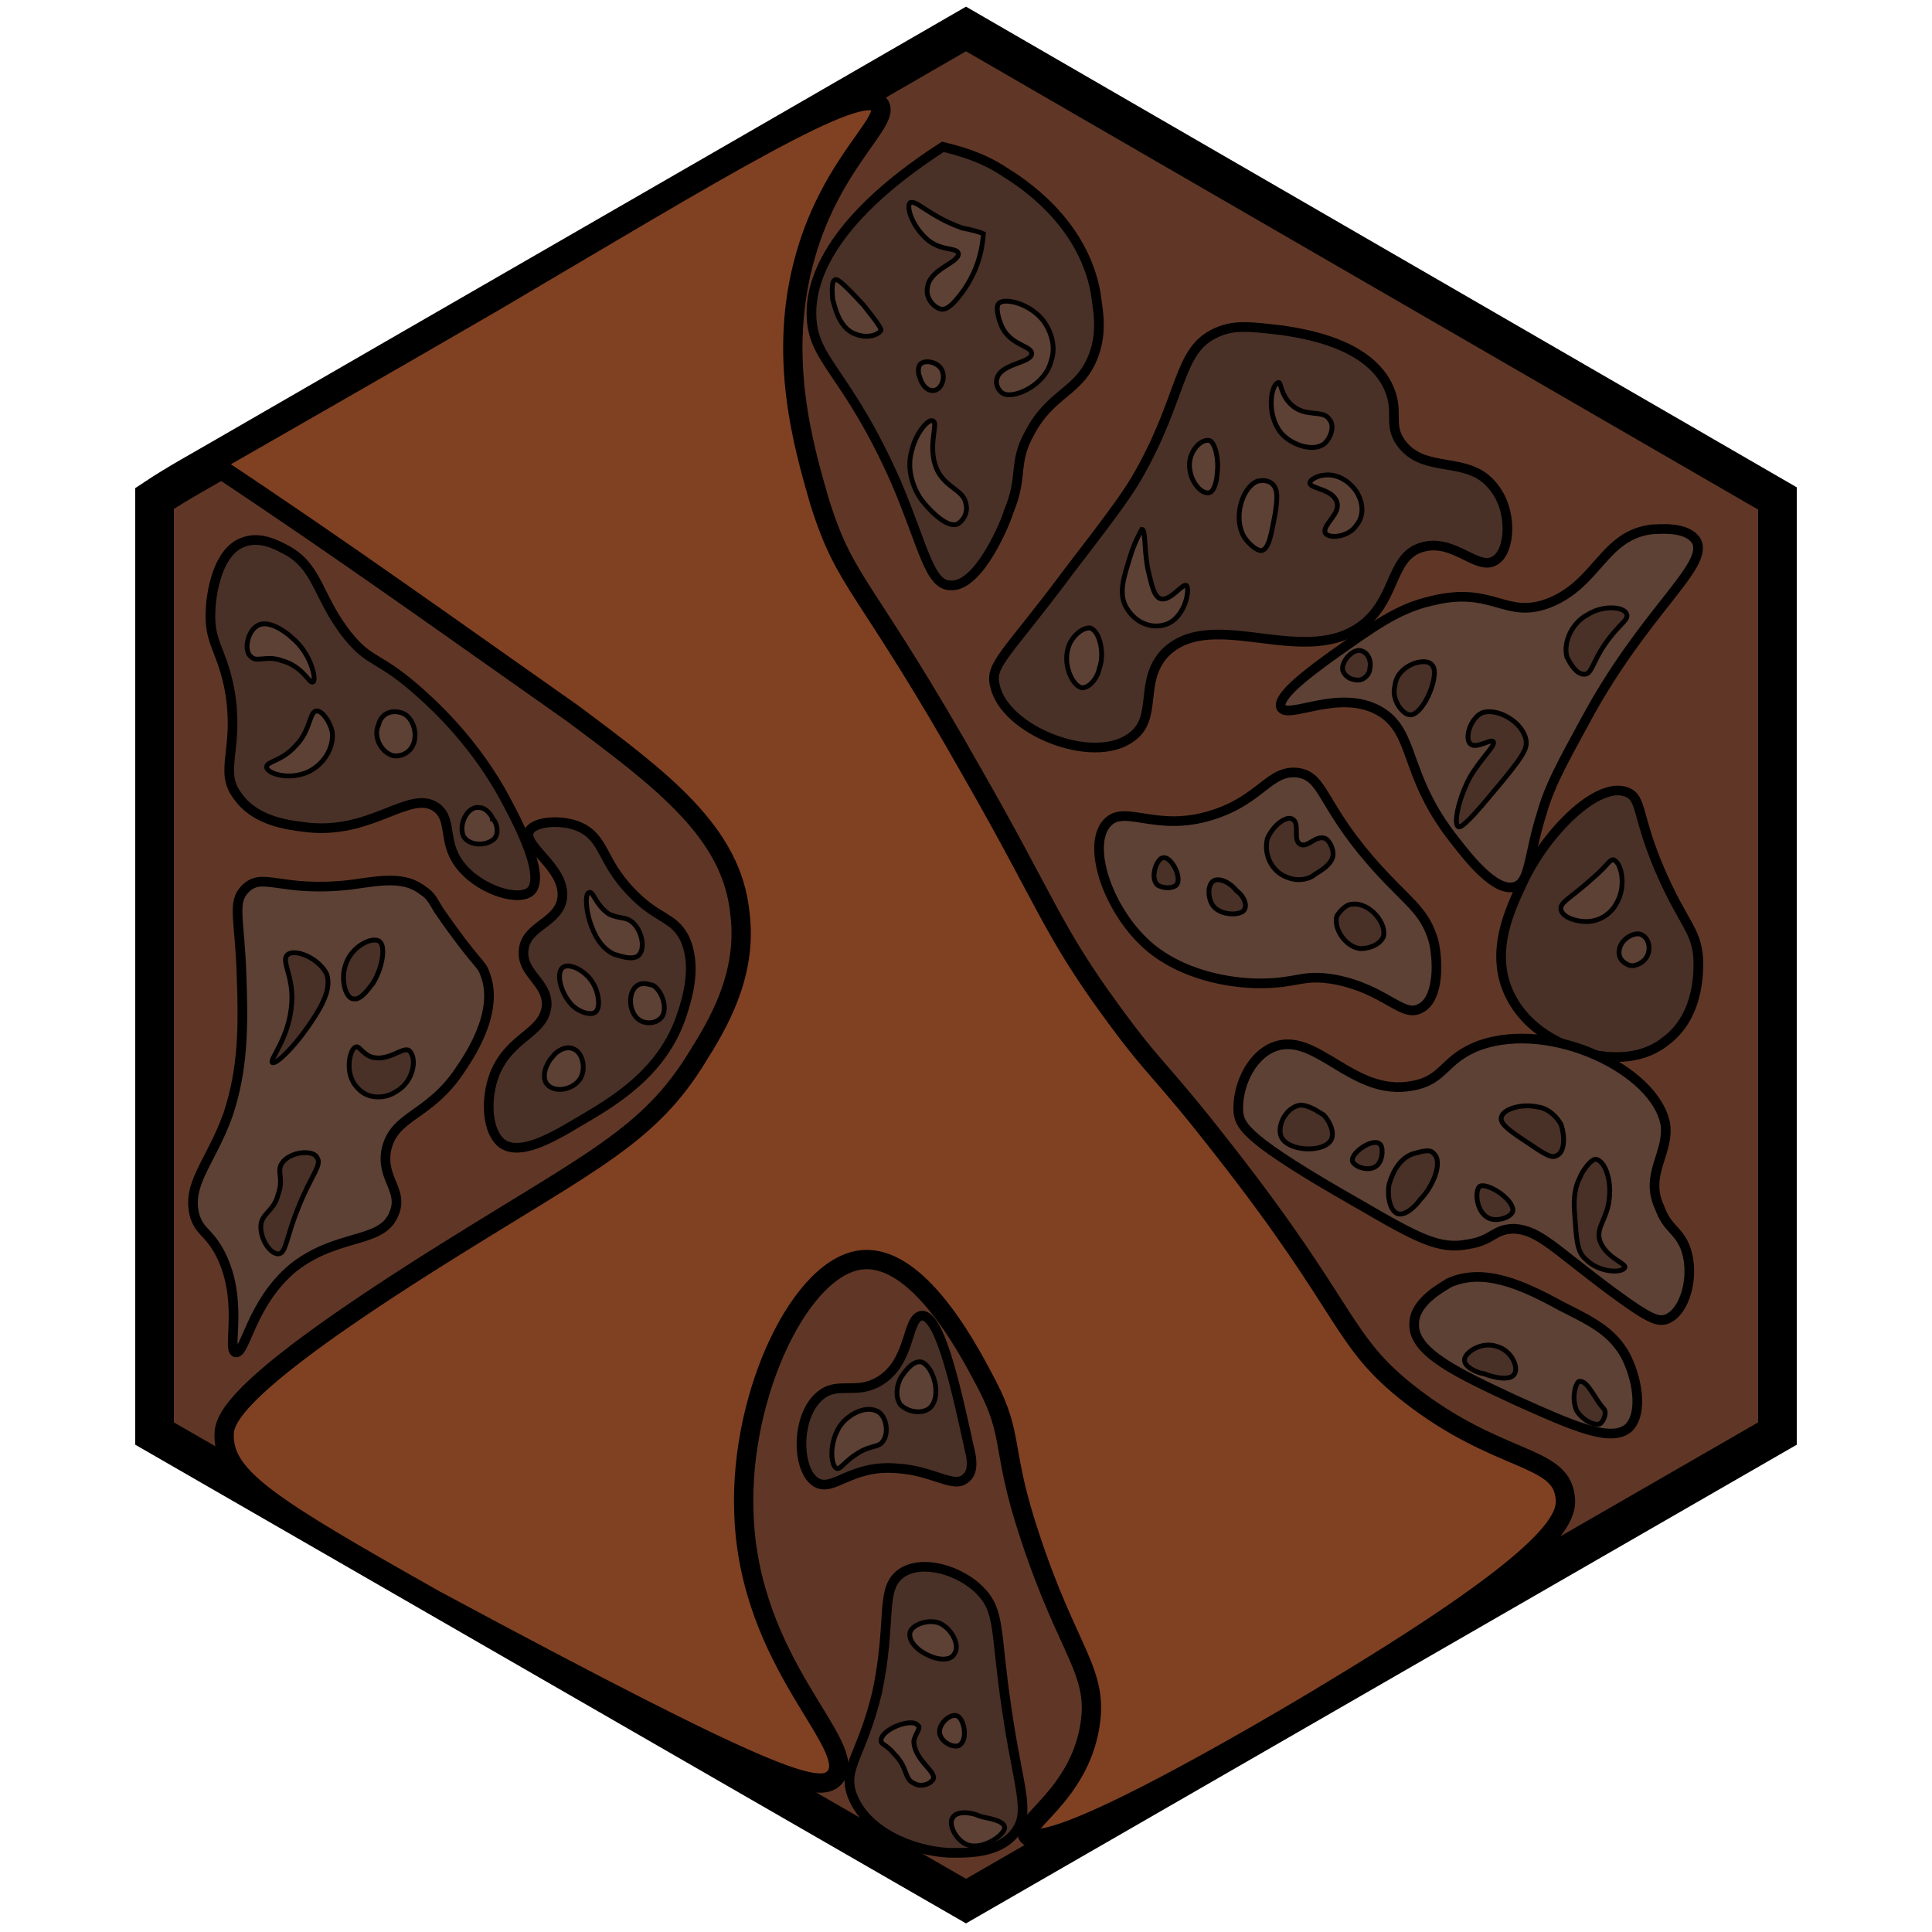
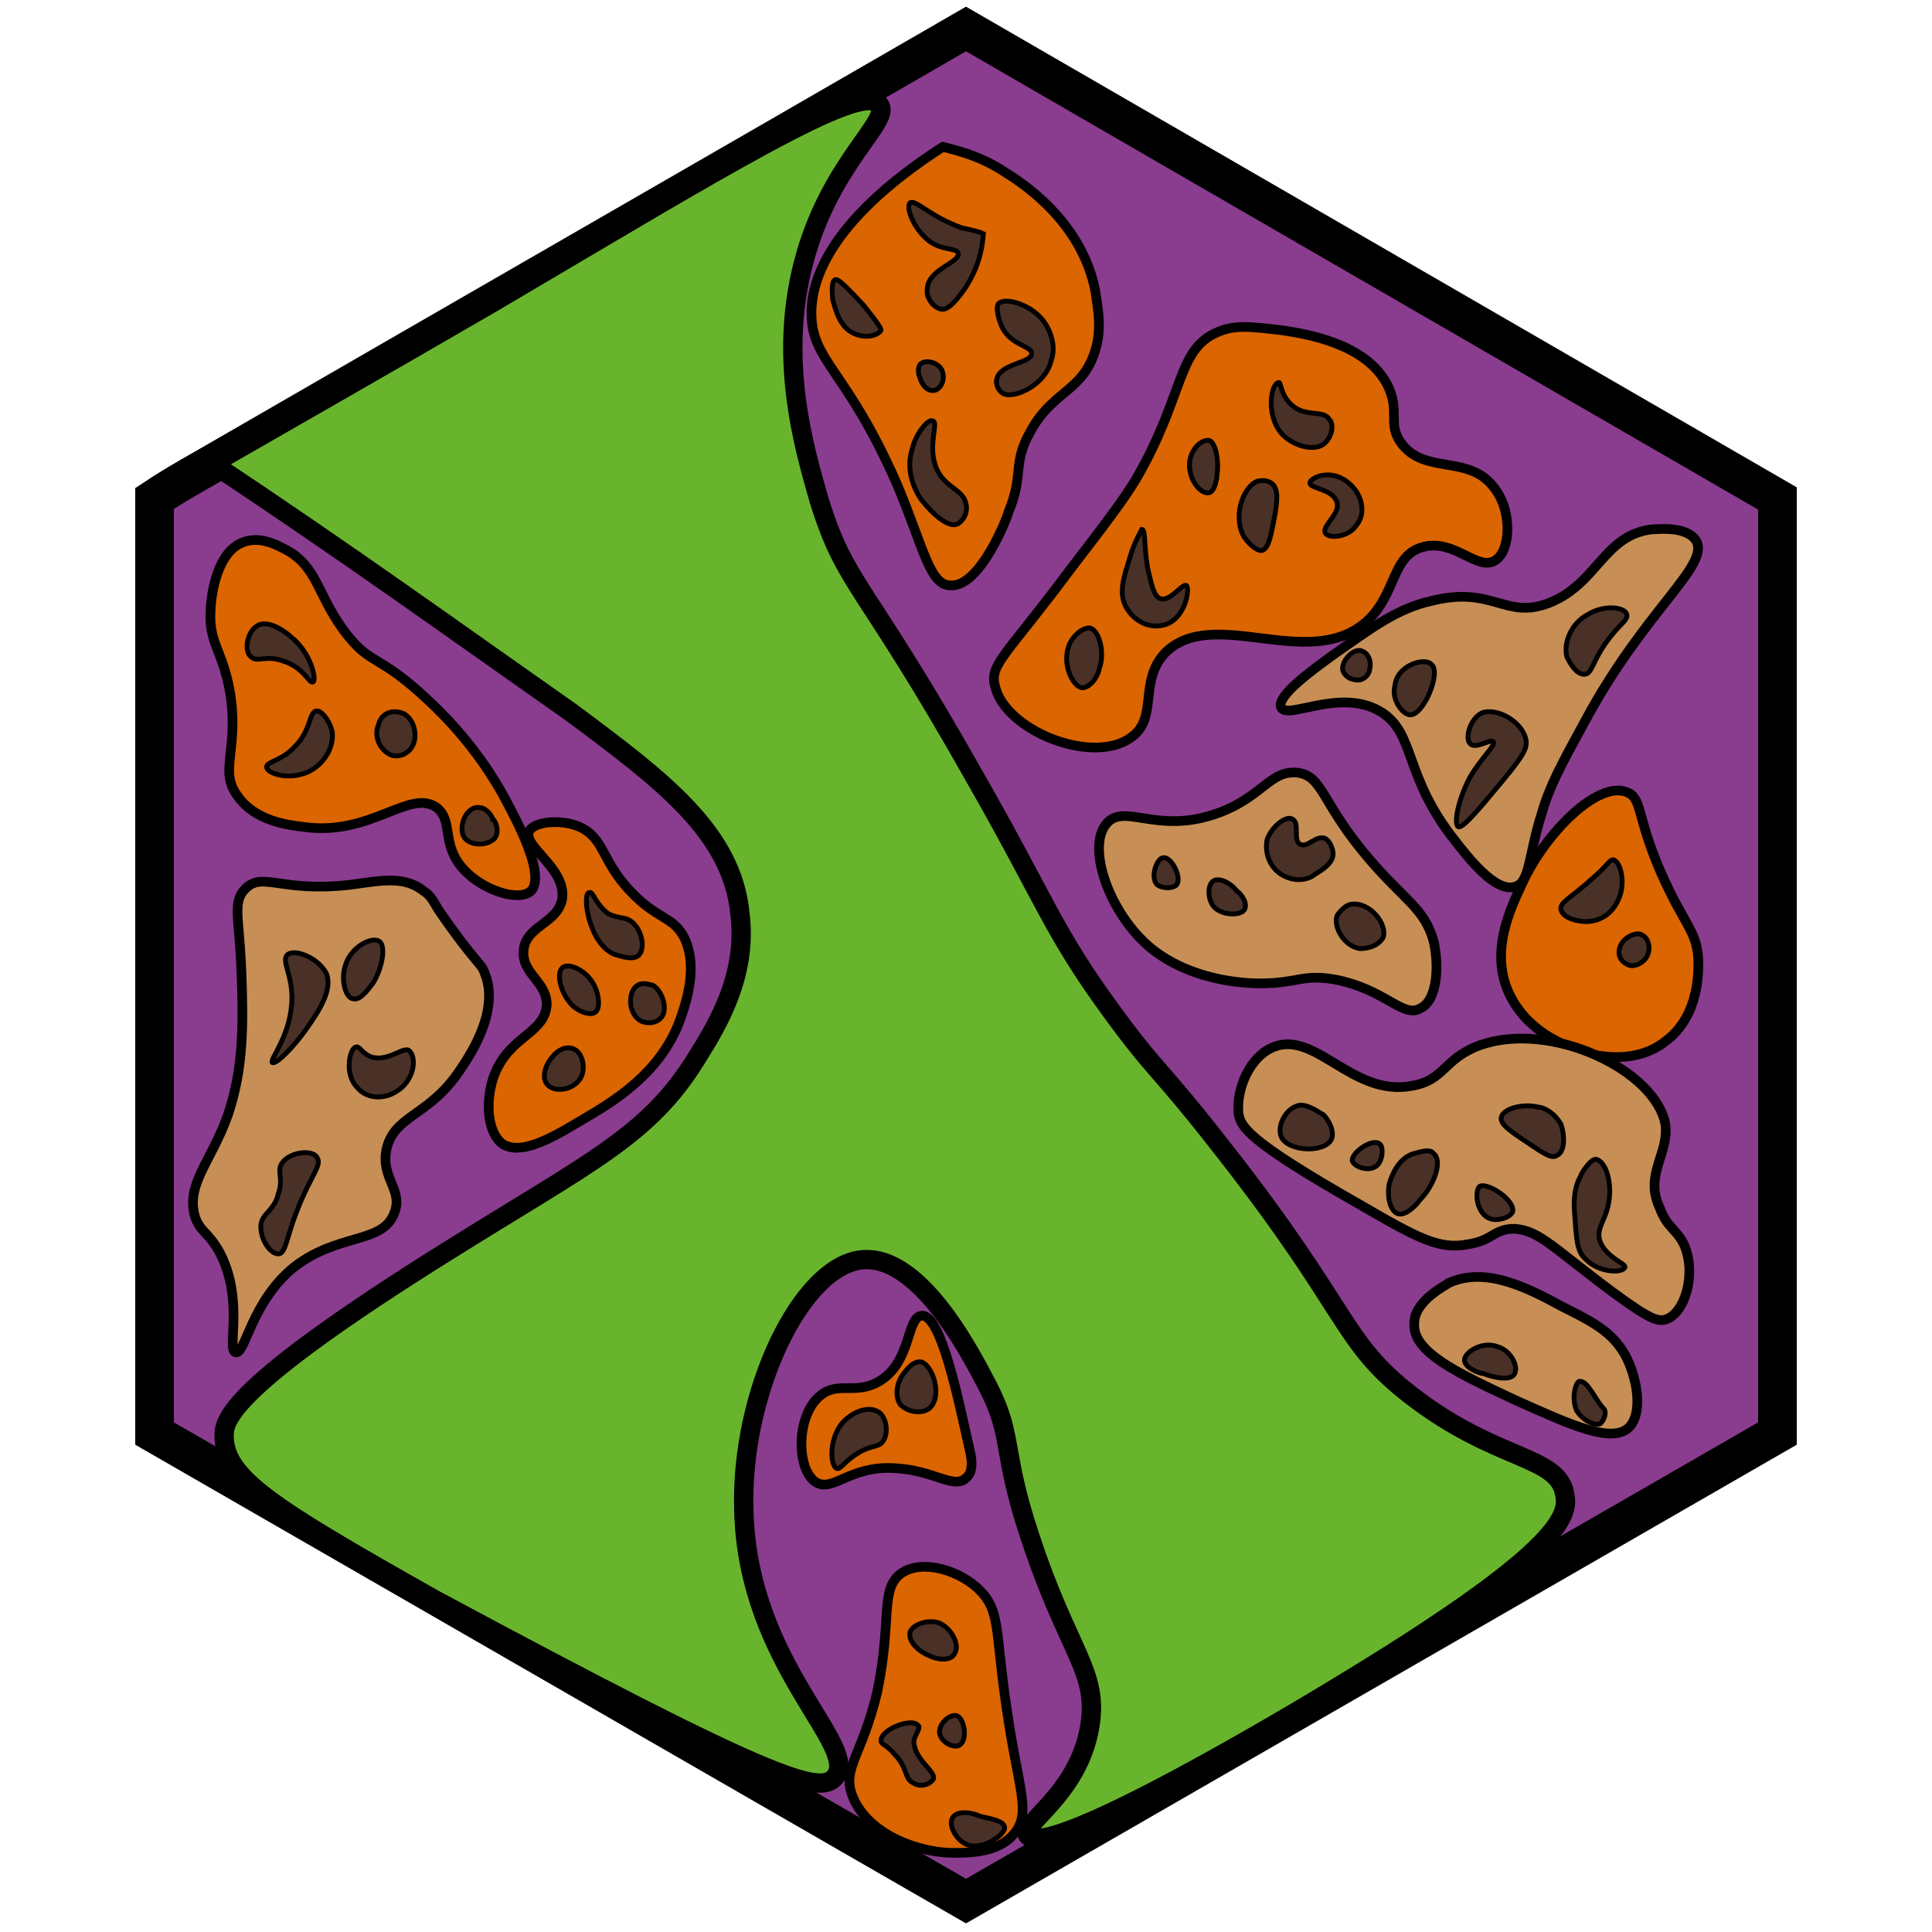
<svg xmlns="http://www.w3.org/2000/svg" version="1.1" id="Ebene_2_00000109015629924098340060000008336861892324566444_" x="0px" y="0px" viewBox="0 0 100 100" style="enable-background:new 0 0 100 100;" xml:space="preserve">
-   <style type="text/css">
- 	.st0{fill:#603726;stroke:#000000;stroke-width:2;stroke-miterlimit:10;}
- 	.st1{fill:#804122;stroke:#000000;stroke-miterlimit:10;}
- 	.st2{fill:#493127;stroke:#000000;stroke-width:0.5;stroke-miterlimit:10;}
- 	.st3{fill:#5D4135;stroke:#000000;stroke-width:0.5;stroke-miterlimit:10;}
- 	.st4{fill:#5D4135;stroke:#000000;stroke-width:0.25;stroke-miterlimit:10;}
- 	.st5{fill:#493127;stroke:#000000;stroke-width:0.25;stroke-miterlimit:10;}
- </style>
-   <path class="st0" d="M8,74.2l42,24.2l42-24.2V25.8C78,17.7,64,9.6,50,1.5C37.2,8.9,24.5,16.2,11.7,23.6C10.5,24.3,9.2,25,8,25.8  V74.2z" />
-   <path class="st1" d="M25.6,15.6c11.7-6.9,19-11.4,19.9-10.2c0.7,0.8-2.4,2.9-3.8,7.8c-1.5,5.2-0.1,9.9,0.7,12.7  c1.4,4.5,2.3,4.1,8.1,14.4c3.6,6.3,4,7.9,7,12c2.4,3.3,2.4,2.8,5.9,7.3c6.5,8.3,6,9.8,9.6,12.6c4.5,3.5,7.7,3.1,8,5.2  c0.2,1.1-0.3,3-11.9,10c-1.3,0.8-14.9,9-15.9,7.6c-0.4-0.6,2.6-2.1,3.2-5.6c0.5-2.9-1.1-3.8-3.1-9.9c-1.5-4.5-0.8-5.1-2.2-7.8  c-0.6-1.1-3.3-6.7-6.4-6.5c-3.2,0.2-6.4,6.9-6.2,13c0.2,8,6.1,12.2,4.7,13.8c-0.8,0.9-3.2,0.2-20.7-9.2C14,78,11.6,76.5,11.6,74.3  c0-0.8,0.3-2.5,11.5-9.5c7.5-4.7,10.5-6,13-10.1c1-1.6,2.6-4.2,2.2-7.4c-0.4-4.2-4-6.9-8.7-10.4C23.9,32.9,17.8,28.5,11,24  C14.3,22.1,19.4,19.2,25.6,15.6z" />
-   <path class="st2" d="M42,16.2c0,2.5,1.8,2.9,4.4,8.8c1.4,3.3,1.7,5.3,2.8,5.3c1.5,0.1,2.9-3.4,3-3.8c0.8-1.9,0.2-2.5,1.1-4.1  c1.1-2.1,2.6-2.1,3.3-4c0.5-1.3,0.2-2.5,0.1-3.3c-0.7-3.7-3.9-5.7-4.7-6.2c-1.2-0.8-2.4-1.1-3.2-1.3C42.6,11.6,42,14.8,42,16.2z" />
-   <path class="st2" d="M63,17.2c-2.1,0.9-1.7,3.3-4.2,7.6c-0.6,1-1.5,2.2-3.5,4.8c-3.2,4.3-4.1,4.8-3.8,5.9c0.5,2.3,5,4.1,7,2.7  c1.5-1,0.4-2.9,1.8-4.4c2.5-2.5,7.4,1,10.4-1.6c1.6-1.4,1.3-3.5,3-3.9c1.6-0.4,2.8,1.3,3.7,0.7c0.8-0.5,0.9-2.6-0.1-3.8  c-1.3-1.7-3.6-0.6-4.8-2.3c-0.7-1,0-1.6-0.7-3c-1.1-2.1-4.1-2.6-5.4-2.8C64.7,16.9,63.9,16.8,63,17.2z" />
-   <path class="st3" d="M82,37.4c-1.2,2.2-1.8,3.3-2.2,4.7c-0.7,2.2-0.6,3.6-1.4,3.8c-1,0.3-2.4-1.5-3.1-2.4c-2.7-3.4-2-5.6-3.9-6.7  c-2.1-1.2-4.8,0.5-5.1-0.2c-0.2-0.6,1.6-1.9,2.7-2.7c2-1.4,3.3-2.4,5.1-2.8c3.2-0.8,3.8,1,6.1,0.1c2.5-1,2.8-3.5,5.3-3.8  c0.3,0,1.8-0.2,2.3,0.6C88.5,29.3,85.1,31.6,82,37.4z" />
-   <path class="st3" d="M73.5,52.2c-0.9,0.5-1.8-1-4.4-1.5c-1.7-0.3-1.9,0.2-3.9,0.2c-1,0-3.6-0.2-5.6-1.8c-2.2-1.8-3.4-5.3-2.3-6.5  c0.9-1,2.5,0.5,5.4-0.4c2.6-0.8,3-2.4,4.5-2.2c1.3,0.2,1.2,1.6,3.7,4.5c1.9,2.2,2.8,2.5,3.3,4.2C74.5,50,74.4,51.8,73.5,52.2z" />
-   <path class="st2" d="M82.5,54.6c0.6,0.1,2.3,0.4,3.7-0.7c1.9-1.4,1.7-4,1.7-4.3c-0.1-1.5-0.8-1.8-2-4.6c-1.2-2.8-0.9-3.7-1.7-4  c-1.5-0.6-4.2,2.1-5.4,4.7c-0.6,1.3-1.7,3.5-0.7,5.7C79.3,54,82.3,54.5,82.5,54.6z" />
-   <path class="st3" d="M87.2,64.5c0.6,1.5,0,3.5-1,3.8c-0.4,0.1-0.8,0-2.7-1.4c-3.1-2.3-3.8-3.2-5.1-3.3c-1.1,0-1.1,0.6-2.4,0.8  c-1.5,0.3-2.6-0.3-5.7-2.1c-5.8-3.3-6.1-4-6.2-4.7c-0.1-1.3,0.6-2.9,1.8-3.4c2.2-0.9,4.1,2.6,7.2,2c1.7-0.3,1.6-1.4,3.5-2.1  c3.7-1.3,9.1,1.3,9.6,4.1c0.2,1.5-1.1,2.6-0.3,4.3C86.3,63.6,86.8,63.6,87.2,64.5z" />
-   <path class="st3" d="M84.1,70.1c0.6,1.1,1,3,0.2,3.8c-0.9,0.8-2.9-0.1-5.8-1.4c-3-1.4-5.4-2.5-5.3-4c0-1.2,1.7-2,1.8-2.1  c1.8-0.8,3.8,0.1,5.8,1.2C82.4,68.4,83.4,68.9,84.1,70.1z" />
-   <path class="st2" d="M50.2,75.1c0.1,0.4,0.2,1.1-0.2,1.4c-0.6,0.6-1.7-0.4-3.6-0.5c-2.4-0.2-3.3,1.3-4.2,0.7c-1-0.7-1-3.5,0.3-4.5  c0.9-0.7,1.8,0,3-0.7c1.7-1,1.4-3.3,2.2-3.4C48.7,68,49.6,72.4,50.2,75.1z" />
-   <path class="st2" d="M50.7,82.3c-1-1-2.9-1.6-4-0.9c-1.2,0.8-0.5,2.4-1.3,6.2c-0.8,3.3-1.8,3.9-1.3,5.3c0.7,1.9,3.1,2.9,5,3  c0.8,0,2.5,0.1,3.4-1c0.9-1.1,0.2-2.3-0.4-6.5C51.5,84.4,51.8,83.4,50.7,82.3z" />
-   <path class="st2" d="M27.5,46.1c-0.6,0.6-2.5,0-3.5-1.1c-1.2-1.3-0.5-2.5-1.4-3.2c-1.4-1-3.4,1.5-6.9,1c-0.8-0.1-2.5-0.3-3.4-1.6  c-1-1.3,0.1-2.4-0.4-5.4c-0.4-2.2-1.1-2.5-1-4.2c0-0.4,0.2-2.9,1.6-3.5c0.9-0.4,1.8,0.1,2.2,0.3c1.8,0.9,1.7,2.5,3.3,4.5  c1.2,1.5,1.6,1,3.9,3.1c2.1,1.9,3.3,3.7,4,4.9C26.5,42,28.3,45.2,27.5,46.1z" />
-   <path class="st2" d="M27.4,43c-0.4,0.8,1.9,1.9,1.7,3.5c-0.2,1.3-1.9,1.4-2,2.7c-0.1,1.2,1.2,1.6,1.2,2.8c-0.1,1.5-1.9,1.6-2.7,3.6  c-0.5,1.3-0.4,3,0.4,3.6c0.9,0.6,2.4-0.2,3.9-1.1c1.7-1,4.4-2.5,5.4-5.6c0.3-0.9,0.8-2.6,0.1-4c-0.6-1.1-1.4-0.9-2.8-2.4  c-1.5-1.6-1.3-2.7-2.6-3.3C29.1,42.4,27.7,42.5,27.4,43z" />
-   <path class="st3" d="M21.9,46.1c-1-0.8-2.3-0.5-3.8-0.3c-3.6,0.4-4.5-0.7-5.4,0.2c-0.7,0.7-0.3,1.5-0.2,4.4c0.1,2.7,0.1,4.9-0.7,7.3  c-0.9,2.5-2.2,3.6-1.7,5.3c0.3,0.8,0.6,0.7,1.2,1.7c1.4,2.5,0.4,5.2,0.9,5.3c0.5,0.1,0.8-2.6,3-4.4c2.3-1.8,4.6-1.2,5.2-2.8  c0.5-1.2-0.7-1.8-0.4-3.3c0.4-1.8,2.2-1.7,3.8-4.1c0.4-0.6,2.1-3,1.3-5c-0.2-0.6-0.4-0.4-2.4-3.3C22.3,46.4,22.2,46.3,21.9,46.1z" />
-   <path class="st4" d="M49.8,11.8c-1.7-0.6-2.4-1.5-2.7-1.3c-0.2,0.2,0.1,1.2,0.9,1.9c0.7,0.6,1.5,0.4,1.6,0.7  c0.1,0.5-1.5,0.8-1.6,1.8c-0.1,0.5,0.3,1,0.7,1.1c0.4,0.1,0.9-0.6,1.2-1c0.4-0.6,0.9-1.5,1-2.9C50.7,12,50.3,11.9,49.8,11.8z" />
-   <path class="st4" d="M47.6,19.5c0.1,0.4,0.4,0.8,0.8,0.7c0.3-0.1,0.5-0.5,0.4-0.9c-0.1-0.5-0.8-0.7-1.1-0.5  C47.5,18.9,47.5,19.3,47.6,19.5z" />
-   <path class="st4" d="M44.7,15.8c-1.2-1.3-1.4-1.4-1.5-1.3c-0.2,0.1-0.1,0.9-0.1,1c0.1,0.3,0.3,1.5,1.2,1.8c0.5,0.2,1.1,0.1,1.3-0.2  C45.6,17,45.5,16.8,44.7,15.8z" />
-   <path class="st4" d="M54.4,18.7c0.4-1.1-0.4-2.1-0.4-2.1c-0.7-0.9-2-1.2-2.3-0.9c-0.2,0.2,0,0.9,0.2,1.3c0.5,0.9,1.5,0.9,1.5,1.3  c0,0.5-1.6,0.5-1.8,1.3c-0.1,0.3,0.1,0.7,0.4,0.8C52.6,20.6,54.1,19.9,54.4,18.7z" />
-   <path class="st4" d="M47.2,23.3c-0.4,1.3,0.4,2.5,0.6,2.7c0.4,0.5,1.3,1.4,1.8,1.1c0.3-0.2,0.5-0.6,0.4-1c-0.1-0.7-0.9-0.8-1.4-1.6  c-0.7-1.2,0-2.6-0.3-2.7C48.1,21.6,47.4,22.4,47.2,23.3z" />
-   <path class="st4" d="M66.3,22.4c0.5,0.6,1.6,1,2.2,0.6c0.4-0.3,0.6-1,0.3-1.3c-0.3-0.5-1.2-0.1-1.9-0.7c-0.6-0.5-0.6-1.2-0.7-1.2  C65.8,19.8,65.5,21.4,66.3,22.4z" />
-   <path class="st4" d="M64.4,27.8c0.2,0.3,0.6,0.7,0.9,0.7c0.4-0.1,0.5-0.9,0.7-1.9c0.1-0.7,0.2-1.3-0.2-1.6c-0.3-0.2-0.6-0.1-0.7-0.1  C64.3,25.2,63.8,26.8,64.4,27.8z" />
-   <path class="st4" d="M61.6,24.4c0.1,0.6,0.6,1.2,1,1.1c0.3-0.1,0.4-0.8,0.4-1c0.1-0.7-0.1-1.6-0.4-1.7  C62.1,22.7,61.4,23.5,61.6,24.4z" />
-   <path class="st4" d="M67.8,25c0,0.3,1.2,0.3,1.4,1c0.2,0.6-0.8,1.2-0.6,1.6c0.2,0.3,1.2,0.2,1.6-0.4c0.5-0.6,0.3-1.4-0.1-1.9  c-0.4-0.5-1-0.8-1.6-0.7C68.3,24.6,67.8,24.8,67.8,25z" />
-   <path class="st4" d="M58.5,28.8c-0.3,1-0.7,2-0.1,2.8c0.4,0.6,1.2,1,2,0.7c1-0.4,1.2-1.9,1-2c-0.2-0.1-0.8,0.8-1.3,0.7  c-0.4-0.1-0.5-0.8-0.7-1.6c-0.2-1.2-0.1-2-0.3-2C59.1,27.4,58.7,28.1,58.5,28.8z" />
+   <style type="text/css">	.st0{fill:#8A3C8F;stroke:#000000;stroke-width:2;stroke-miterlimit:10;}	.st1{fill:#69B42D;stroke:#000000;stroke-miterlimit:10;}	.st2{fill:#DB6500;stroke:#000000;stroke-width:0.5;stroke-miterlimit:10;}	.st3{fill:#C78F55;stroke:#000000;stroke-width:0.5;stroke-miterlimit:10;}	.st4{fill:#493127;stroke:#000000;stroke-width:0.25;stroke-miterlimit:10;}	.st5{fill:#493127;stroke:#000000;stroke-width:0.25;stroke-miterlimit:10;}</style>
+   <path class="st0" d="M8,74.2l42,24.2l42-24.2V25.8C78,17.7,64,9.6,50,1.5C37.2,8.9,24.5,16.2,11.7,23.6C10.5,24.3,9.2,25,8,25.8 V74.2z" />
+   <path class="st1" d="M25.6,15.6c11.7-6.9,19-11.4,19.9-10.2c0.7,0.8-2.4,2.9-3.8,7.8c-1.5,5.2-0.1,9.9,0.7,12.7 c1.4,4.5,2.3,4.1,8.1,14.4c3.6,6.3,4,7.9,7,12c2.4,3.3,2.4,2.8,5.9,7.3c6.5,8.3,6,9.8,9.6,12.6c4.5,3.5,7.7,3.1,8,5.2 c0.2,1.1-0.3,3-11.9,10c-1.3,0.8-14.9,9-15.9,7.6c-0.4-0.6,2.6-2.1,3.2-5.6c0.5-2.9-1.1-3.8-3.1-9.9c-1.5-4.5-0.8-5.1-2.2-7.8 c-0.6-1.1-3.3-6.7-6.4-6.5c-3.2,0.2-6.4,6.9-6.2,13c0.2,8,6.1,12.2,4.7,13.8c-0.8,0.9-3.2,0.2-20.7-9.2C14,78,11.6,76.5,11.6,74.3 c0-0.8,0.3-2.5,11.5-9.5c7.5-4.7,10.5-6,13-10.1c1-1.6,2.6-4.2,2.2-7.4c-0.4-4.2-4-6.9-8.7-10.4C23.9,32.9,17.8,28.5,11,24 C14.3,22.1,19.4,19.2,25.6,15.6z" />
+   <path class="st2" d="M42,16.2c0,2.5,1.8,2.9,4.4,8.8c1.4,3.3,1.7,5.3,2.8,5.3c1.5,0.1,2.9-3.4,3-3.8c0.8-1.9,0.2-2.5,1.1-4.1 c1.1-2.1,2.6-2.1,3.3-4c0.5-1.3,0.2-2.5,0.1-3.3c-0.7-3.7-3.9-5.7-4.7-6.2c-1.2-0.8-2.4-1.1-3.2-1.3C42.6,11.6,42,14.8,42,16.2z" />
+   <path class="st2" d="M63,17.2c-2.1,0.9-1.7,3.3-4.2,7.6c-0.6,1-1.5,2.2-3.5,4.8c-3.2,4.3-4.1,4.8-3.8,5.9c0.5,2.3,5,4.1,7,2.7 c1.5-1,0.4-2.9,1.8-4.4c2.5-2.5,7.4,1,10.4-1.6c1.6-1.4,1.3-3.5,3-3.9c1.6-0.4,2.8,1.3,3.7,0.7c0.8-0.5,0.9-2.6-0.1-3.8 c-1.3-1.7-3.6-0.6-4.8-2.3c-0.7-1,0-1.6-0.7-3c-1.1-2.1-4.1-2.6-5.4-2.8C64.7,16.9,63.9,16.8,63,17.2z" />
+   <path class="st3" d="M82,37.4c-1.2,2.2-1.8,3.3-2.2,4.7c-0.7,2.2-0.6,3.6-1.4,3.8c-1,0.3-2.4-1.5-3.1-2.4c-2.7-3.4-2-5.6-3.9-6.7 c-2.1-1.2-4.8,0.5-5.1-0.2c-0.2-0.6,1.6-1.9,2.7-2.7c2-1.4,3.3-2.4,5.1-2.8c3.2-0.8,3.8,1,6.1,0.1c2.5-1,2.8-3.5,5.3-3.8 c0.3,0,1.8-0.2,2.3,0.6C88.5,29.3,85.1,31.6,82,37.4z" />
+   <path class="st3" d="M73.5,52.2c-0.9,0.5-1.8-1-4.4-1.5c-1.7-0.3-1.9,0.2-3.9,0.2c-1,0-3.6-0.2-5.6-1.8c-2.2-1.8-3.4-5.3-2.3-6.5 c0.9-1,2.5,0.5,5.4-0.4c2.6-0.8,3-2.4,4.5-2.2c1.3,0.2,1.2,1.6,3.7,4.5c1.9,2.2,2.8,2.5,3.3,4.2C74.5,50,74.4,51.8,73.5,52.2z" />
+   <path class="st2" d="M82.5,54.6c0.6,0.1,2.3,0.4,3.7-0.7c1.9-1.4,1.7-4,1.7-4.3c-0.1-1.5-0.8-1.8-2-4.6c-1.2-2.8-0.9-3.7-1.7-4 c-1.5-0.6-4.2,2.1-5.4,4.7c-0.6,1.3-1.7,3.5-0.7,5.7C79.3,54,82.3,54.5,82.5,54.6z" />
+   <path class="st3" d="M87.2,64.5c0.6,1.5,0,3.5-1,3.8c-0.4,0.1-0.8,0-2.7-1.4c-3.1-2.3-3.8-3.2-5.1-3.3c-1.1,0-1.1,0.6-2.4,0.8 c-1.5,0.3-2.6-0.3-5.7-2.1c-5.8-3.3-6.1-4-6.2-4.7c-0.1-1.3,0.6-2.9,1.8-3.4c2.2-0.9,4.1,2.6,7.2,2c1.7-0.3,1.6-1.4,3.5-2.1 c3.7-1.3,9.1,1.3,9.6,4.1c0.2,1.5-1.1,2.6-0.3,4.3C86.3,63.6,86.8,63.6,87.2,64.5z" />
+   <path class="st3" d="M84.1,70.1c0.6,1.1,1,3,0.2,3.8c-0.9,0.8-2.9-0.1-5.8-1.4c-3-1.4-5.4-2.5-5.3-4c0-1.2,1.7-2,1.8-2.1 c1.8-0.8,3.8,0.1,5.8,1.2C82.4,68.4,83.4,68.9,84.1,70.1z" />
+   <path class="st2" d="M50.2,75.1c0.1,0.4,0.2,1.1-0.2,1.4c-0.6,0.6-1.7-0.4-3.6-0.5c-2.4-0.2-3.3,1.3-4.2,0.7c-1-0.7-1-3.5,0.3-4.5 c0.9-0.7,1.8,0,3-0.7c1.7-1,1.4-3.3,2.2-3.4C48.7,68,49.6,72.4,50.2,75.1z" />
+   <path class="st2" d="M50.7,82.3c-1-1-2.9-1.6-4-0.9c-1.2,0.8-0.5,2.4-1.3,6.2c-0.8,3.3-1.8,3.9-1.3,5.3c0.7,1.9,3.1,2.9,5,3 c0.8,0,2.5,0.1,3.4-1c0.9-1.1,0.2-2.3-0.4-6.5C51.5,84.4,51.8,83.4,50.7,82.3z" />
+   <path class="st2" d="M27.5,46.1c-0.6,0.6-2.5,0-3.5-1.1c-1.2-1.3-0.5-2.5-1.4-3.2c-1.4-1-3.4,1.5-6.9,1c-0.8-0.1-2.5-0.3-3.4-1.6 c-1-1.3,0.1-2.4-0.4-5.4c-0.4-2.2-1.1-2.5-1-4.2c0-0.4,0.2-2.9,1.6-3.5c0.9-0.4,1.8,0.1,2.2,0.3c1.8,0.9,1.7,2.5,3.3,4.5 c1.2,1.5,1.6,1,3.9,3.1c2.1,1.9,3.3,3.7,4,4.9C26.5,42,28.3,45.2,27.5,46.1z" />
+   <path class="st2" d="M27.4,43c-0.4,0.8,1.9,1.9,1.7,3.5c-0.2,1.3-1.9,1.4-2,2.7c-0.1,1.2,1.2,1.6,1.2,2.8c-0.1,1.5-1.9,1.6-2.7,3.6 c-0.5,1.3-0.4,3,0.4,3.6c0.9,0.6,2.4-0.2,3.9-1.1c1.7-1,4.4-2.5,5.4-5.6c0.3-0.9,0.8-2.6,0.1-4c-0.6-1.1-1.4-0.9-2.8-2.4 c-1.5-1.6-1.3-2.7-2.6-3.3C29.1,42.4,27.7,42.5,27.4,43z" />
+   <path class="st3" d="M21.9,46.1c-1-0.8-2.3-0.5-3.8-0.3c-3.6,0.4-4.5-0.7-5.4,0.2c-0.7,0.7-0.3,1.5-0.2,4.4c0.1,2.7,0.1,4.9-0.7,7.3 c-0.9,2.5-2.2,3.6-1.7,5.3c0.3,0.8,0.6,0.7,1.2,1.7c1.4,2.5,0.4,5.2,0.9,5.3c0.5,0.1,0.8-2.6,3-4.4c2.3-1.8,4.6-1.2,5.2-2.8 c0.5-1.2-0.7-1.8-0.4-3.3c0.4-1.8,2.2-1.7,3.8-4.1c0.4-0.6,2.1-3,1.3-5c-0.2-0.6-0.4-0.4-2.4-3.3C22.3,46.4,22.2,46.3,21.9,46.1z" />
+   <path class="st4" d="M49.8,11.8c-1.7-0.6-2.4-1.5-2.7-1.3c-0.2,0.2,0.1,1.2,0.9,1.9c0.7,0.6,1.5,0.4,1.6,0.7 c0.1,0.5-1.5,0.8-1.6,1.8c-0.1,0.5,0.3,1,0.7,1.1c0.4,0.1,0.9-0.6,1.2-1c0.4-0.6,0.9-1.5,1-2.9C50.7,12,50.3,11.9,49.8,11.8z" />
+   <path class="st4" d="M47.6,19.5c0.1,0.4,0.4,0.8,0.8,0.7c0.3-0.1,0.5-0.5,0.4-0.9c-0.1-0.5-0.8-0.7-1.1-0.5 C47.5,18.9,47.5,19.3,47.6,19.5z" />
+   <path class="st4" d="M44.7,15.8c-1.2-1.3-1.4-1.4-1.5-1.3c-0.2,0.1-0.1,0.9-0.1,1c0.1,0.3,0.3,1.5,1.2,1.8c0.5,0.2,1.1,0.1,1.3-0.2 C45.6,17,45.5,16.8,44.7,15.8z" />
+   <path class="st4" d="M54.4,18.7c0.4-1.1-0.4-2.1-0.4-2.1c-0.7-0.9-2-1.2-2.3-0.9c-0.2,0.2,0,0.9,0.2,1.3c0.5,0.9,1.5,0.9,1.5,1.3 c0,0.5-1.6,0.5-1.8,1.3c-0.1,0.3,0.1,0.7,0.4,0.8C52.6,20.6,54.1,19.9,54.4,18.7z" />
+   <path class="st4" d="M47.2,23.3c-0.4,1.3,0.4,2.5,0.6,2.7c0.4,0.5,1.3,1.4,1.8,1.1c0.3-0.2,0.5-0.6,0.4-1c-0.1-0.7-0.9-0.8-1.4-1.6 c-0.7-1.2,0-2.6-0.3-2.7C48.1,21.6,47.4,22.4,47.2,23.3z" />
+   <path class="st4" d="M66.3,22.4c0.5,0.6,1.6,1,2.2,0.6c0.4-0.3,0.6-1,0.3-1.3c-0.3-0.5-1.2-0.1-1.9-0.7c-0.6-0.5-0.6-1.2-0.7-1.2 C65.8,19.8,65.5,21.4,66.3,22.4z" />
+   <path class="st4" d="M64.4,27.8c0.2,0.3,0.6,0.7,0.9,0.7c0.4-0.1,0.5-0.9,0.7-1.9c0.1-0.7,0.2-1.3-0.2-1.6c-0.3-0.2-0.6-0.1-0.7-0.1 C64.3,25.2,63.8,26.8,64.4,27.8z" />
+   <path class="st4" d="M61.6,24.4c0.1,0.6,0.6,1.2,1,1.1c0.3-0.1,0.4-0.8,0.4-1c0.1-0.7-0.1-1.6-0.4-1.7 C62.1,22.7,61.4,23.5,61.6,24.4z" />
+   <path class="st4" d="M67.8,25c0,0.3,1.2,0.3,1.4,1c0.2,0.6-0.8,1.2-0.6,1.6c0.2,0.3,1.2,0.2,1.6-0.4c0.5-0.6,0.3-1.4-0.1-1.9 c-0.4-0.5-1-0.8-1.6-0.7C68.3,24.6,67.8,24.8,67.8,25z" />
+   <path class="st4" d="M58.5,28.8c-0.3,1-0.7,2-0.1,2.8c0.4,0.6,1.2,1,2,0.7c1-0.4,1.2-1.9,1-2c-0.2-0.1-0.8,0.8-1.3,0.7 c-0.4-0.1-0.5-0.8-0.7-1.6c-0.2-1.2-0.1-2-0.3-2C59.1,27.4,58.7,28.1,58.5,28.8z" />
  <path class="st4" d="M55.3,33.5c-0.3,0.9,0.2,2,0.7,2.1c0.4,0,0.8-0.5,0.9-1c0.3-0.8,0-2-0.5-2.1C55.9,32.5,55.4,33.1,55.3,33.5z" />
-   <path class="st5" d="M83.1,33.3c-0.7,1-0.7,1.6-1.1,1.6c-0.4,0-0.7-0.5-0.9-0.9c-0.2-0.8,0.3-1.8,1.1-2.2c0.8-0.5,1.9-0.4,2,0  C84.3,32.1,83.8,32.3,83.1,33.3z" />
-   <path class="st5" d="M76.1,38.5c0.3,0.3,1.1-0.3,1.2-0.1c0.1,0.2-0.6,0.8-1.2,1.8c-0.6,1.1-0.9,2.5-0.6,2.6c0.1,0,0.3,0,1.7-1.7  c1.7-2,1.8-2.3,1.8-2.7c-0.1-1-1.5-1.8-2.3-1.5C76.1,37.2,75.8,38.2,76.1,38.5z" />
+   <path class="st5" d="M83.1,33.3c-0.7,1-0.7,1.6-1.1,1.6c-0.4,0-0.7-0.5-0.9-0.9c-0.2-0.8,0.3-1.8,1.1-2.2c0.8-0.5,1.9-0.4,2,0 C84.3,32.1,83.8,32.3,83.1,33.3z" />
+   <path class="st5" d="M76.1,38.5c0.3,0.3,1.1-0.3,1.2-0.1c0.1,0.2-0.6,0.8-1.2,1.8c-0.6,1.1-0.9,2.5-0.6,2.6c0.1,0,0.3,0,1.7-1.7 c1.7-2,1.8-2.3,1.8-2.7c-0.1-1-1.5-1.8-2.3-1.5C76.1,37.2,75.8,38.2,76.1,38.5z" />
  <path class="st5" d="M72.2,35.5C72,36.2,72.6,37,73,37c0.7,0,1.6-2.2,1.1-2.6C73.8,34,72.3,34.4,72.2,35.5z" />
  <path class="st5" d="M70.5,33.7c-0.4-0.2-1.1,0.5-1,1c0.1,0.3,0.4,0.5,0.8,0.5c0.3,0,0.6-0.3,0.6-0.6C71,34.2,70.8,33.8,70.5,33.7z" />
-   <path class="st4" d="M82.5,45.4c-1.2,1.1-1.8,1.3-1.7,1.7c0.1,0.4,0.8,0.6,1.3,0.6c0.7,0,1.3-0.4,1.6-1c0.5-0.9,0.2-2.1-0.2-2.2  C83.3,44.5,83.2,44.8,82.5,45.4z" />
-   <path class="st4" d="M83.9,48.9c-0.2,0.4-0.1,0.8,0.3,1c0.3,0.2,0.7,0,0.9-0.2c0.4-0.4,0.3-1.1-0.1-1.3  C84.7,48.2,84.1,48.5,83.9,48.9z" />
-   <path class="st5" d="M81.8,60.9c-0.1,0.2-0.4,0.7-0.3,1.9c0.1,1.3,0.1,2,0.6,2.4c0.7,0.7,1.9,0.7,2,0.4c0.1-0.2-1-0.5-1.3-1.4  c-0.2-0.7,0.4-1.1,0.5-2.2c0.1-0.9-0.2-1.9-0.7-2C82.3,60,81.8,60.8,81.8,60.9z" />
-   <path class="st5" d="M79.6,57.3c-0.8-0.2-1.9,0.1-1.9,0.6c0,0.3,0.4,0.6,1.3,1.2c0.9,0.6,1.3,0.9,1.6,0.7c0.4-0.2,0.4-1,0.2-1.6  C80.4,57.5,79.8,57.3,79.6,57.3z" />
+   <path class="st4" d="M82.5,45.4c-1.2,1.1-1.8,1.3-1.7,1.7c0.1,0.4,0.8,0.6,1.3,0.6c0.7,0,1.3-0.4,1.6-1c0.5-0.9,0.2-2.1-0.2-2.2 C83.3,44.5,83.2,44.8,82.5,45.4z" />
+   <path class="st4" d="M83.9,48.9c-0.2,0.4-0.1,0.8,0.3,1c0.3,0.2,0.7,0,0.9-0.2c0.4-0.4,0.3-1.1-0.1-1.3 C84.7,48.2,84.1,48.5,83.9,48.9z" />
+   <path class="st5" d="M81.8,60.9c-0.1,0.2-0.4,0.7-0.3,1.9c0.1,1.3,0.1,2,0.6,2.4c0.7,0.7,1.9,0.7,2,0.4c0.1-0.2-1-0.5-1.3-1.4 c-0.2-0.7,0.4-1.1,0.5-2.2c0.1-0.9-0.2-1.9-0.7-2C82.3,60,81.8,60.8,81.8,60.9z" />
+   <path class="st5" d="M79.6,57.3c-0.8-0.2-1.9,0.1-1.9,0.6c0,0.3,0.4,0.6,1.3,1.2c0.9,0.6,1.3,0.9,1.6,0.7c0.4-0.2,0.4-1,0.2-1.6 C80.4,57.5,79.8,57.3,79.6,57.3z" />
  <path class="st5" d="M77.2,63.1c0.4,0.1,1-0.1,1.1-0.4c0.1-0.6-1.3-1.5-1.7-1.3C76.3,61.6,76.4,62.9,77.2,63.1z" />
-   <path class="st5" d="M73.2,59.7c-0.7,0.2-1.1,0.9-1.3,1.6c-0.1,0.5,0,1.3,0.4,1.5c0.4,0.2,1-0.4,1.2-0.7c0.7-0.7,1.2-2,0.7-2.4  C74,59.4,73.3,59.7,73.2,59.7z" />
+   <path class="st5" d="M73.2,59.7c-0.7,0.2-1.1,0.9-1.3,1.6c-0.1,0.5,0,1.3,0.4,1.5c0.4,0.2,1-0.4,1.2-0.7c0.7-0.7,1.2-2,0.7-2.4 C74,59.4,73.3,59.7,73.2,59.7z" />
  <path class="st5" d="M70,60.1c0.1,0.3,0.9,0.6,1.3,0.2c0.3-0.3,0.3-1,0.1-1.1C71,58.9,69.9,59.7,70,60.1z" />
-   <path class="st5" d="M67.3,57.2c-0.7,0.1-1.2,1-1,1.6c0.3,0.8,2.2,0.9,2.6,0.2c0.2-0.4-0.1-1-0.4-1.3C68.3,57.6,67.8,57.2,67.3,57.2  z" />
-   <path class="st5" d="M68.6,43.4c-0.5-0.2-0.9,0.5-1.3,0.3c-0.4-0.2,0-1.1-0.4-1.3c-0.3-0.2-1,0.3-1.3,1c-0.2,0.8,0.2,1.7,1,2  c0.7,0.3,1.3,0,1.4-0.1c0.1-0.1,1-0.5,1-1.1C69,43.9,68.8,43.5,68.6,43.4z" />
-   <path class="st5" d="M69.2,47.4C69,48,69.6,49,70.4,49.1c0.5,0,1-0.2,1.2-0.6c0.2-0.7-0.7-1.8-1.6-1.7  C69.7,46.8,69.4,47.1,69.2,47.4z" />
-   <path class="st5" d="M62.8,45.6c-0.3,0.2-0.3,0.9,0,1.3c0.4,0.5,1.4,0.5,1.6,0.2c0.2-0.3-0.1-0.8-0.4-1  C63.7,45.7,63.1,45.4,62.8,45.6z" />
+   <path class="st5" d="M67.3,57.2c-0.7,0.1-1.2,1-1,1.6c0.3,0.8,2.2,0.9,2.6,0.2c0.2-0.4-0.1-1-0.4-1.3C68.3,57.6,67.8,57.2,67.3,57.2 z" />
+   <path class="st5" d="M68.6,43.4c-0.5-0.2-0.9,0.5-1.3,0.3c-0.4-0.2,0-1.1-0.4-1.3c-0.3-0.2-1,0.3-1.3,1c-0.2,0.8,0.2,1.7,1,2 c0.7,0.3,1.3,0,1.4-0.1c0.1-0.1,1-0.5,1-1.1C69,43.9,68.8,43.5,68.6,43.4z" />
+   <path class="st5" d="M69.2,47.4C69,48,69.6,49,70.4,49.1c0.5,0,1-0.2,1.2-0.6c0.2-0.7-0.7-1.8-1.6-1.7 C69.7,46.8,69.4,47.1,69.2,47.4z" />
+   <path class="st5" d="M62.8,45.6c-0.3,0.2-0.3,0.9,0,1.3c0.4,0.5,1.4,0.5,1.6,0.2c0.2-0.3-0.1-0.8-0.4-1 C63.7,45.7,63.1,45.4,62.8,45.6z" />
  <path class="st5" d="M59.9,45.8c0.3,0.2,0.8,0.2,1,0c0.3-0.4-0.3-1.5-0.7-1.4C59.9,44.4,59.5,45.4,59.9,45.8z" />
-   <path class="st5" d="M81.6,73c0.3,0.5,0.9,0.8,1.2,0.7c0.2-0.1,0.4-0.6,0.2-0.8c0,0,0,0,0,0c-0.4-0.4-0.8-1.4-1.2-1.4  C81.6,71.4,81.3,72.3,81.6,73z" />
+   <path class="st5" d="M81.6,73c0.3,0.5,0.9,0.8,1.2,0.7c0.2-0.1,0.4-0.6,0.2-0.8c0,0,0,0,0,0c-0.4-0.4-0.8-1.4-1.2-1.4 C81.6,71.4,81.3,72.3,81.6,73z" />
  <path class="st5" d="M75.8,70.4c0,0.4,0.8,0.7,1,0.7c0.5,0.2,1.4,0.4,1.6,0c0.2-0.4-0.2-1.2-0.9-1.4C76.7,69.4,75.8,70,75.8,70.4z" />
-   <path class="st4" d="M47.1,84.5c-0.1,0.5,0.5,1,1,1.2c0.4,0.2,1.1,0.3,1.3-0.1c0.3-0.4-0.1-1.3-0.8-1.6C48,83.8,47.2,84.1,47.1,84.5  z" />
+   <path class="st4" d="M47.1,84.5c-0.1,0.5,0.5,1,1,1.2c0.4,0.2,1.1,0.3,1.3-0.1c0.3-0.4-0.1-1.3-0.8-1.6C48,83.8,47.2,84.1,47.1,84.5 z" />
  <path class="st4" d="M48.7,89.9c0.2,0.4,0.8,0.6,1,0.4c0.4-0.3,0.2-1.4-0.2-1.5C49.1,88.7,48.4,89.4,48.7,89.9z" />
-   <path class="st4" d="M47.5,89.3c-0.3-0.4-1.9,0.2-1.9,0.8c0,0.2,0.3,0.2,0.7,0.7c0.7,0.7,0.5,1.3,1,1.5c0.3,0.2,0.8,0.1,1-0.2  c0.2-0.4-1-1-1-2C47.4,89.7,47.7,89.4,47.5,89.3z" />
-   <path class="st4" d="M49.3,94.1c-0.2,0.3,0.1,1,0.6,1.3c0.8,0.5,2.1-0.4,2.1-0.8c0-0.4-1-0.5-1.3-0.6C50.3,93.8,49.5,93.7,49.3,94.1  z" />
-   <path class="st4" d="M30.5,47.6c0.1,0.3,0.4,1.4,1.3,1.8c0.1,0,1,0.4,1.3,0c0.3-0.4,0.1-1.2-0.3-1.6c-0.4-0.4-0.7-0.2-1.3-0.5  c-0.7-0.5-0.8-1.2-1-1.1C30.3,46.2,30.3,46.9,30.5,47.6z" />
+   <path class="st4" d="M47.5,89.3c-0.3-0.4-1.9,0.2-1.9,0.8c0,0.2,0.3,0.2,0.7,0.7c0.7,0.7,0.5,1.3,1,1.5c0.3,0.2,0.8,0.1,1-0.2 c0.2-0.4-1-1-1-2C47.4,89.7,47.7,89.4,47.5,89.3z" />
+   <path class="st4" d="M49.3,94.1c-0.2,0.3,0.1,1,0.6,1.3c0.8,0.5,2.1-0.4,2.1-0.8c0-0.4-1-0.5-1.3-0.6C50.3,93.8,49.5,93.7,49.3,94.1 z" />
+   <path class="st4" d="M30.5,47.6c0.1,0.3,0.4,1.4,1.3,1.8c0.1,0,1,0.4,1.3,0c0.3-0.4,0.1-1.2-0.3-1.6c-0.4-0.4-0.7-0.2-1.3-0.5 c-0.7-0.5-0.8-1.2-1-1.1C30.3,46.2,30.3,46.9,30.5,47.6z" />
  <path class="st4" d="M33,51c-0.5,0.3-0.5,1.4,0.1,1.8c0.3,0.2,0.8,0.2,1.1-0.1c0.4-0.4,0.1-1.4-0.4-1.7C33.7,51,33.3,50.8,33,51z" />
-   <path class="st4" d="M29.1,50.1c-0.3,0.3-0.1,1.2,0.4,1.8c0.3,0.4,1,0.7,1.3,0.5c0.3-0.2,0.2-1-0.1-1.5  C30.3,50.2,29.4,49.8,29.1,50.1z" />
-   <path class="st4" d="M28.6,54.7c-0.3,0.3-0.6,1-0.3,1.4c0.3,0.4,1.1,0.4,1.6-0.1c0.5-0.5,0.3-1.5-0.2-1.7  C29.3,54.1,28.8,54.4,28.6,54.7z" />
-   <path class="st5" d="M20.5,56.5c-0.6,0.4-1.5,0.4-2-0.2c-0.7-0.7-0.4-2-0.1-2.1c0.2-0.1,0.3,0.3,0.8,0.5c0.9,0.3,1.7-0.6,2-0.3  C21.6,54.8,21.4,56,20.5,56.5z" />
-   <path class="st5" d="M14.6,60.2c-0.3,0.4,0.1,0.8-0.2,1.6c-0.2,0.9-0.9,1-0.9,1.7c0,0.7,0.5,1.4,0.9,1.4c0.4,0,0.4-0.8,1-2.3  c0.7-1.8,1.3-2.3,1-2.7C16.2,59.5,15,59.6,14.6,60.2z" />
+   <path class="st4" d="M29.1,50.1c-0.3,0.3-0.1,1.2,0.4,1.8c0.3,0.4,1,0.7,1.3,0.5c0.3-0.2,0.2-1-0.1-1.5 C30.3,50.2,29.4,49.8,29.1,50.1z" />
+   <path class="st4" d="M28.6,54.7c-0.3,0.3-0.6,1-0.3,1.4c0.3,0.4,1.1,0.4,1.6-0.1c0.5-0.5,0.3-1.5-0.2-1.7 C29.3,54.1,28.8,54.4,28.6,54.7z" />
+   <path class="st5" d="M20.5,56.5c-0.6,0.4-1.5,0.4-2-0.2c-0.7-0.7-0.4-2-0.1-2.1c0.2-0.1,0.3,0.3,0.8,0.5c0.9,0.3,1.7-0.6,2-0.3 C21.6,54.8,21.4,56,20.5,56.5z" />
+   <path class="st5" d="M14.6,60.2c-0.3,0.4,0.1,0.8-0.2,1.6c-0.2,0.9-0.9,1-0.9,1.7c0,0.7,0.5,1.4,0.9,1.4c0.4,0,0.4-0.8,1-2.3 c0.7-1.8,1.3-2.3,1-2.7C16.2,59.5,15,59.6,14.6,60.2z" />
  <path class="st5" d="M17.9,49.9c-0.3,0.8,0,1.8,0.4,1.8c0.4,0.1,0.9-0.7,1-0.8c0.5-0.8,0.7-2,0.3-2.2C19.2,48.5,18.2,49,17.9,49.9z" />
-   <path class="st5" d="M14.9,49.4c-0.4,0.3,0.3,1.1,0.2,2.5c-0.1,1.8-1.2,3-1,3.1c0.2,0.1,1.1-0.8,1.8-1.8c0.7-1,1.3-2,1-2.8  C16.5,49.6,15.3,49.1,14.9,49.4z" />
-   <path class="st4" d="M19.6,37.5c-0.3,0.6,0.1,1.4,0.7,1.6c0.4,0.1,0.8-0.1,1-0.4c0.4-0.6,0.1-1.6-0.5-1.8  C20.2,36.7,19.7,37,19.6,37.5z" />
-   <path class="st4" d="M16.4,36.8c-0.4,0-0.3,1-1.1,1.8c-0.7,0.8-1.5,0.8-1.5,1.1c0,0.3,0.9,0.6,1.7,0.4c1-0.2,1.8-1.2,1.7-2.2  C17.1,37.4,16.7,36.8,16.4,36.8z" />
-   <path class="st4" d="M13.3,32.4c-0.5,0.3-0.7,1.3-0.3,1.6c0.3,0.3,0.8-0.1,1.6,0.2c1.1,0.3,1.4,1.2,1.6,1.1c0.2-0.1-0.1-1.5-1.1-2.3  C14.9,32.8,13.9,32,13.3,32.4z" />
+   <path class="st5" d="M14.9,49.4c-0.4,0.3,0.3,1.1,0.2,2.5c-0.1,1.8-1.2,3-1,3.1c0.2,0.1,1.1-0.8,1.8-1.8c0.7-1,1.3-2,1-2.8 C16.5,49.6,15.3,49.1,14.9,49.4z" />
+   <path class="st4" d="M19.6,37.5c-0.3,0.6,0.1,1.4,0.7,1.6c0.4,0.1,0.8-0.1,1-0.4c0.4-0.6,0.1-1.6-0.5-1.8 C20.2,36.7,19.7,37,19.6,37.5z" />
+   <path class="st4" d="M16.4,36.8c-0.4,0-0.3,1-1.1,1.8c-0.7,0.8-1.5,0.8-1.5,1.1c0,0.3,0.9,0.6,1.7,0.4c1-0.2,1.8-1.2,1.7-2.2 C17.1,37.4,16.7,36.8,16.4,36.8z" />
+   <path class="st4" d="M13.3,32.4c-0.5,0.3-0.7,1.3-0.3,1.6c0.3,0.3,0.8-0.1,1.6,0.2c1.1,0.3,1.4,1.2,1.6,1.1c0.2-0.1-0.1-1.5-1.1-2.3 C14.9,32.8,13.9,32,13.3,32.4z" />
  <path class="st4" d="M24,43.3c0.3,0.5,1.2,0.5,1.6,0.1c0.3-0.4,0-1-0.1-1c0-0.1-0.3-0.6-0.7-0.6C24.2,41.7,23.7,42.7,24,43.3z" />
-   <path class="st4" d="M46.7,71.2c-0.1,0.1-0.5,0.9-0.1,1.5c0.4,0.4,1.1,0.5,1.5,0.2c0.7-0.6,0.2-2.2-0.4-2.4  C47.3,70.4,46.9,70.9,46.7,71.2z" />
-   <path class="st4" d="M44,73.3c-1.1,0.7-1.1,2.5-0.7,2.7c0.2,0.1,0.4-0.4,1.3-0.9c0.6-0.3,0.9-0.2,1.1-0.5c0.3-0.4,0.2-1.2-0.2-1.5  C44.9,72.7,44.1,73.2,44,73.3z" />
+   <path class="st4" d="M46.7,71.2c-0.1,0.1-0.5,0.9-0.1,1.5c0.4,0.4,1.1,0.5,1.5,0.2c0.7-0.6,0.2-2.2-0.4-2.4 C47.3,70.4,46.9,70.9,46.7,71.2z" />
+   <path class="st4" d="M44,73.3c-1.1,0.7-1.1,2.5-0.7,2.7c0.2,0.1,0.4-0.4,1.3-0.9c0.6-0.3,0.9-0.2,1.1-0.5c0.3-0.4,0.2-1.2-0.2-1.5 C44.9,72.7,44.1,73.2,44,73.3z" />
</svg>
